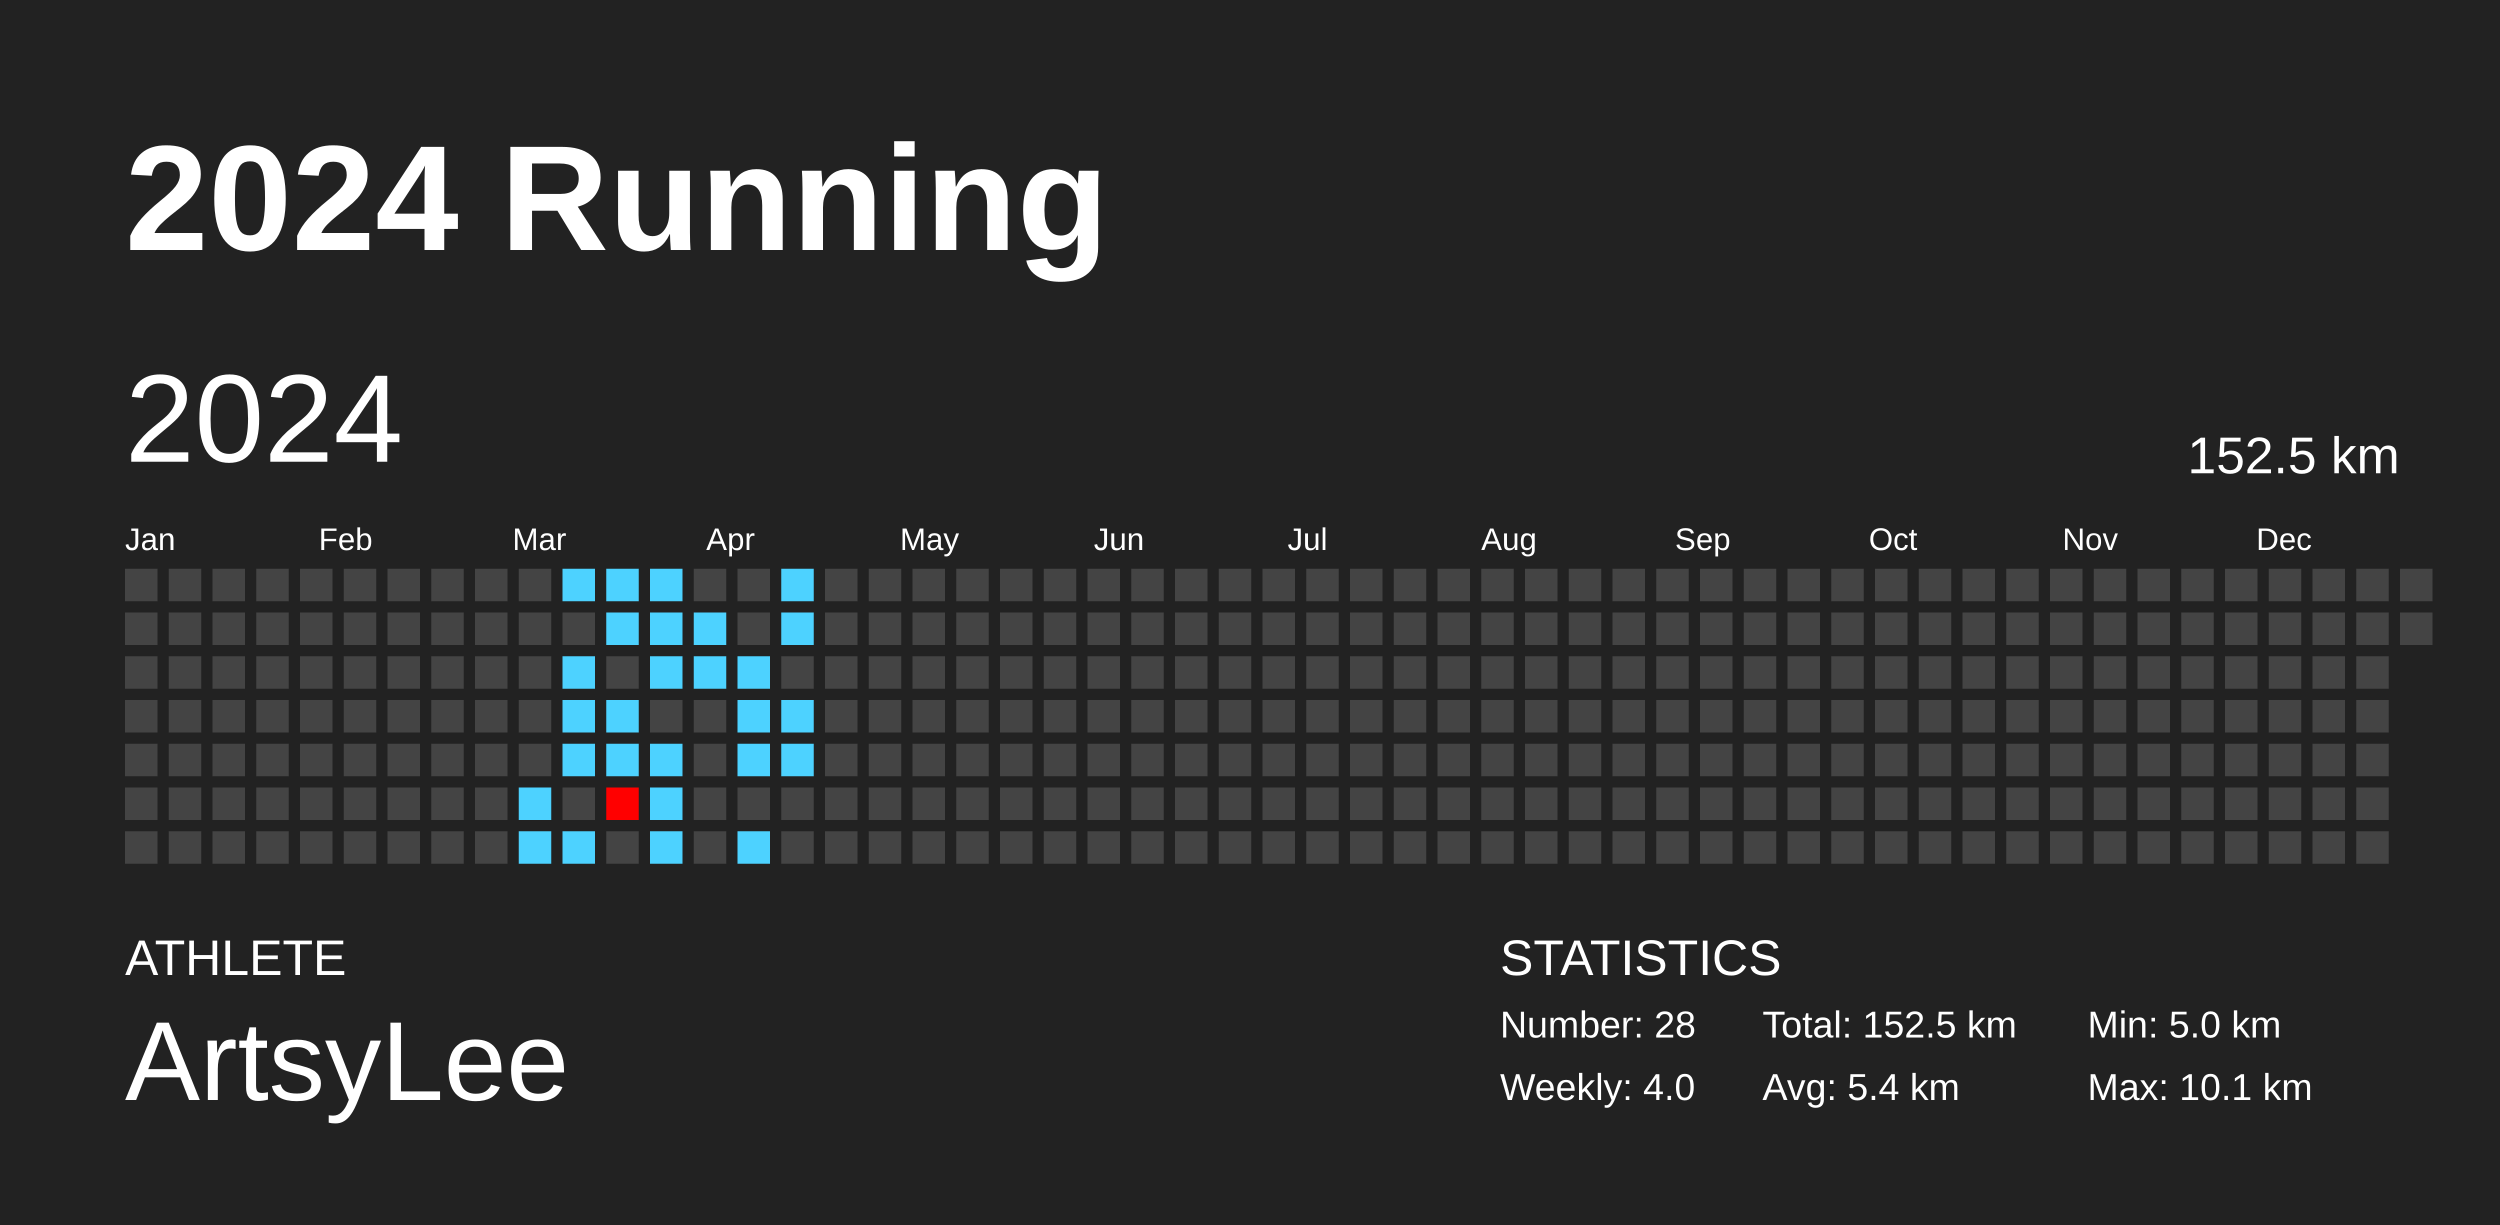
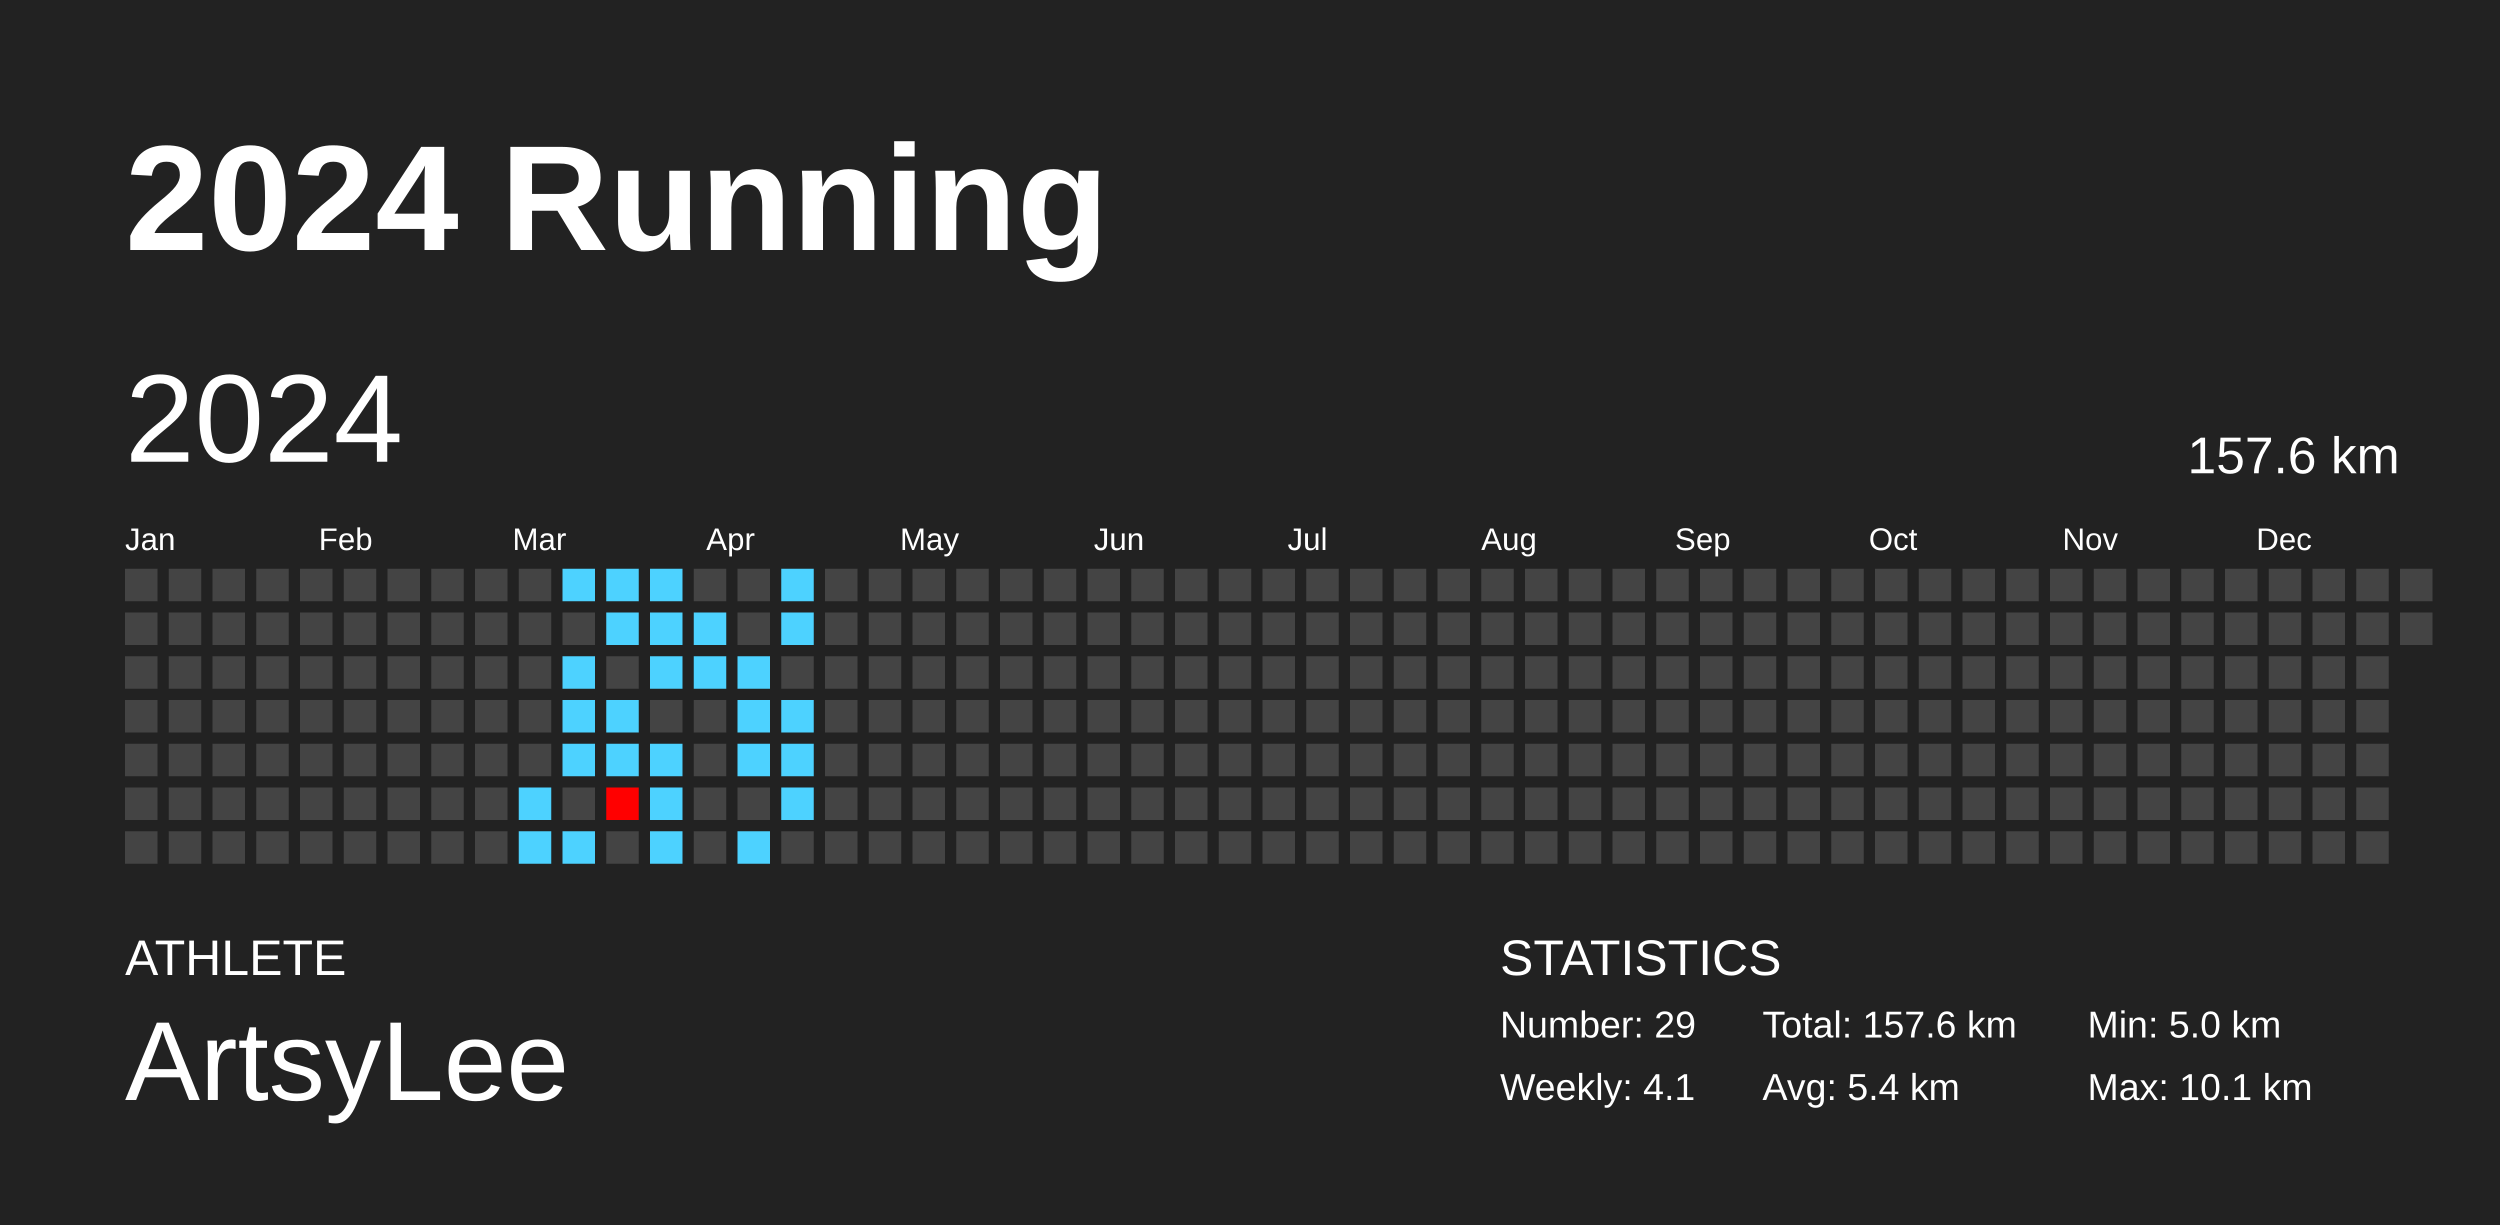
<svg xmlns="http://www.w3.org/2000/svg" baseProfile="full" height="98mm" version="1.1" viewBox="0,0,200,98" width="200mm">
  <defs />
  <rect fill="#222222" height="98" width="200" x="0" y="0" />
  <text fill="#FFFFFF" style="font-size:12px; font-family:Arial; font-weight:bold;" x="10" y="20">2024 Running</text>
  <text fill="#FFFFFF" style="font-size:4px; font-family:Arial" x="10" y="78">ATHLETE</text>
  <text fill="#FFFFFF" style="font-size:9px; font-family:Arial" x="10" y="88">ArtsyLee</text>
  <text fill="#FFFFFF" style="font-size:4px; font-family:Arial" x="120" y="78">STATISTICS</text>
-   <text fill="#FFFFFF" style="font-size:3px; font-family:Arial" x="120" y="83">Number: 28</text>
-   <text fill="#FFFFFF" style="font-size:3px; font-family:Arial" x="120" y="88">Weekly: 4.0</text>
-   <text fill="#FFFFFF" style="font-size:3px; font-family:Arial" x="141" y="83">Total: 152.5 km</text>
+   <text fill="#FFFFFF" style="font-size:3px; font-family:Arial" x="120" y="83">Number: 29</text>
+   <text fill="#FFFFFF" style="font-size:3px; font-family:Arial" x="120" y="88">Weekly: 4.1</text>
+   <text fill="#FFFFFF" style="font-size:3px; font-family:Arial" x="141" y="83">Total: 157.6 km</text>
  <text fill="#FFFFFF" style="font-size:3px; font-family:Arial" x="141" y="88">Avg: 5.4 km</text>
  <text fill="#FFFFFF" style="font-size:3px; font-family:Arial" x="167" y="83">Min: 5.0 km</text>
  <text fill="#FFFFFF" style="font-size:3px; font-family:Arial" x="167" y="88">Max: 10.1 km</text>
  <text dominant-baseline="hanging" fill="#FFFFFF" style="font-size:10.0px; font-family:Arial;" x="10" y="30">2024</text>
-   <text dominant-baseline="hanging" fill="#FFFFFF" style="font-size:4.125px; font-family:Arial;" x="175" y="35">152.5 km</text>
+   <text dominant-baseline="hanging" fill="#FFFFFF" style="font-size:4.125px; font-family:Arial;" x="175" y="35">157.6 km</text>
  <text fill="#FFFFFF" style="font-size:2.5px; font-family:Arial" x="10.0" y="44">Jan</text>
  <text fill="#FFFFFF" style="font-size:2.5px; font-family:Arial" x="25.5" y="44">Feb</text>
  <text fill="#FFFFFF" style="font-size:2.5px; font-family:Arial" x="41.0" y="44">Mar</text>
  <text fill="#FFFFFF" style="font-size:2.5px; font-family:Arial" x="56.5" y="44">Apr</text>
  <text fill="#FFFFFF" style="font-size:2.5px; font-family:Arial" x="72.0" y="44">May</text>
  <text fill="#FFFFFF" style="font-size:2.5px; font-family:Arial" x="87.5" y="44">Jun</text>
  <text fill="#FFFFFF" style="font-size:2.5px; font-family:Arial" x="103.0" y="44">Jul</text>
  <text fill="#FFFFFF" style="font-size:2.5px; font-family:Arial" x="118.5" y="44">Aug</text>
  <text fill="#FFFFFF" style="font-size:2.5px; font-family:Arial" x="134.0" y="44">Sep</text>
  <text fill="#FFFFFF" style="font-size:2.5px; font-family:Arial" x="149.5" y="44">Oct</text>
  <text fill="#FFFFFF" style="font-size:2.5px; font-family:Arial" x="165.0" y="44">Nov</text>
  <text fill="#FFFFFF" style="font-size:2.5px; font-family:Arial" x="180.5" y="44">Dec</text>
  <rect fill="#444444" height="2.6" width="2.6" x="10.0" y="45.5" />
  <rect fill="#444444" height="2.6" width="2.6" x="10.0" y="49.0" />
  <rect fill="#444444" height="2.6" width="2.6" x="10.0" y="52.5" />
  <rect fill="#444444" height="2.6" width="2.6" x="10.0" y="56.0" />
  <rect fill="#444444" height="2.6" width="2.6" x="10.0" y="59.5" />
  <rect fill="#444444" height="2.6" width="2.6" x="10.0" y="63.0" />
  <rect fill="#444444" height="2.6" width="2.6" x="10.0" y="66.5" />
  <rect fill="#444444" height="2.6" width="2.6" x="13.5" y="45.5" />
  <rect fill="#444444" height="2.6" width="2.6" x="13.5" y="49.0" />
  <rect fill="#444444" height="2.6" width="2.6" x="13.5" y="52.5" />
  <rect fill="#444444" height="2.6" width="2.6" x="13.5" y="56.0" />
  <rect fill="#444444" height="2.6" width="2.6" x="13.5" y="59.5" />
  <rect fill="#444444" height="2.6" width="2.6" x="13.5" y="63.0" />
  <rect fill="#444444" height="2.6" width="2.6" x="13.5" y="66.5" />
  <rect fill="#444444" height="2.6" width="2.6" x="17.0" y="45.5" />
  <rect fill="#444444" height="2.6" width="2.6" x="17.0" y="49.0" />
  <rect fill="#444444" height="2.6" width="2.6" x="17.0" y="52.5" />
  <rect fill="#444444" height="2.6" width="2.6" x="17.0" y="56.0" />
  <rect fill="#444444" height="2.6" width="2.6" x="17.0" y="59.5" />
  <rect fill="#444444" height="2.6" width="2.6" x="17.0" y="63.0" />
  <rect fill="#444444" height="2.6" width="2.6" x="17.0" y="66.5" />
  <rect fill="#444444" height="2.6" width="2.6" x="20.5" y="45.5" />
  <rect fill="#444444" height="2.6" width="2.6" x="20.5" y="49.0" />
  <rect fill="#444444" height="2.6" width="2.6" x="20.5" y="52.5" />
  <rect fill="#444444" height="2.6" width="2.6" x="20.5" y="56.0" />
  <rect fill="#444444" height="2.6" width="2.6" x="20.5" y="59.5" />
  <rect fill="#444444" height="2.6" width="2.6" x="20.5" y="63.0" />
  <rect fill="#444444" height="2.6" width="2.6" x="20.5" y="66.5" />
  <rect fill="#444444" height="2.6" width="2.6" x="24.0" y="45.5" />
  <rect fill="#444444" height="2.6" width="2.6" x="24.0" y="49.0" />
  <rect fill="#444444" height="2.6" width="2.6" x="24.0" y="52.5" />
  <rect fill="#444444" height="2.6" width="2.6" x="24.0" y="56.0" />
  <rect fill="#444444" height="2.6" width="2.6" x="24.0" y="59.5" />
  <rect fill="#444444" height="2.6" width="2.6" x="24.0" y="63.0" />
  <rect fill="#444444" height="2.6" width="2.6" x="24.0" y="66.5" />
  <rect fill="#444444" height="2.6" width="2.6" x="27.5" y="45.5" />
  <rect fill="#444444" height="2.6" width="2.6" x="27.5" y="49.0" />
  <rect fill="#444444" height="2.6" width="2.6" x="27.5" y="52.5" />
  <rect fill="#444444" height="2.6" width="2.6" x="27.5" y="56.0" />
  <rect fill="#444444" height="2.6" width="2.6" x="27.5" y="59.5" />
  <rect fill="#444444" height="2.6" width="2.6" x="27.5" y="63.0" />
  <rect fill="#444444" height="2.6" width="2.6" x="27.5" y="66.5" />
  <rect fill="#444444" height="2.6" width="2.6" x="31.0" y="45.5" />
  <rect fill="#444444" height="2.6" width="2.6" x="31.0" y="49.0" />
  <rect fill="#444444" height="2.6" width="2.6" x="31.0" y="52.5" />
  <rect fill="#444444" height="2.6" width="2.6" x="31.0" y="56.0" />
  <rect fill="#444444" height="2.6" width="2.6" x="31.0" y="59.5" />
  <rect fill="#444444" height="2.6" width="2.6" x="31.0" y="63.0" />
  <rect fill="#444444" height="2.6" width="2.6" x="31.0" y="66.5" />
  <rect fill="#444444" height="2.6" width="2.6" x="34.5" y="45.5" />
  <rect fill="#444444" height="2.6" width="2.6" x="34.5" y="49.0" />
  <rect fill="#444444" height="2.6" width="2.6" x="34.5" y="52.5" />
  <rect fill="#444444" height="2.6" width="2.6" x="34.5" y="56.0" />
  <rect fill="#444444" height="2.6" width="2.6" x="34.5" y="59.5" />
  <rect fill="#444444" height="2.6" width="2.6" x="34.5" y="63.0" />
  <rect fill="#444444" height="2.6" width="2.6" x="34.5" y="66.5" />
  <rect fill="#444444" height="2.6" width="2.6" x="38.0" y="45.5" />
  <rect fill="#444444" height="2.6" width="2.6" x="38.0" y="49.0" />
  <rect fill="#444444" height="2.6" width="2.6" x="38.0" y="52.5" />
  <rect fill="#444444" height="2.6" width="2.6" x="38.0" y="56.0" />
  <rect fill="#444444" height="2.6" width="2.6" x="38.0" y="59.5" />
  <rect fill="#444444" height="2.6" width="2.6" x="38.0" y="63.0" />
  <rect fill="#444444" height="2.6" width="2.6" x="38.0" y="66.5" />
  <rect fill="#444444" height="2.6" width="2.6" x="41.5" y="45.5" />
  <rect fill="#444444" height="2.6" width="2.6" x="41.5" y="49.0" />
  <rect fill="#444444" height="2.6" width="2.6" x="41.5" y="52.5" />
  <rect fill="#444444" height="2.6" width="2.6" x="41.5" y="56.0" />
  <rect fill="#444444" height="2.6" width="2.6" x="41.5" y="59.5" />
  <rect fill="#4dd2ff" height="2.6" width="2.6" x="41.5" y="63.0" />
  <rect fill="#4dd2ff" height="2.6" width="2.6" x="41.5" y="66.5" />
  <rect fill="#4dd2ff" height="2.6" width="2.6" x="45.0" y="45.5" />
  <rect fill="#444444" height="2.6" width="2.6" x="45.0" y="49.0" />
  <rect fill="#4dd2ff" height="2.6" width="2.6" x="45.0" y="52.5" />
  <rect fill="#4dd2ff" height="2.6" width="2.6" x="45.0" y="56.0" />
  <rect fill="#4dd2ff" height="2.6" width="2.6" x="45.0" y="59.5" />
  <rect fill="#444444" height="2.6" width="2.6" x="45.0" y="63.0" />
  <rect fill="#4dd2ff" height="2.6" width="2.6" x="45.0" y="66.5" />
  <rect fill="#4dd2ff" height="2.6" width="2.6" x="48.5" y="45.5" />
  <rect fill="#4dd2ff" height="2.6" width="2.6" x="48.5" y="49.0" />
  <rect fill="#444444" height="2.6" width="2.6" x="48.5" y="52.5" />
  <rect fill="#4dd2ff" height="2.6" width="2.6" x="48.5" y="56.0" />
  <rect fill="#4dd2ff" height="2.6" width="2.6" x="48.5" y="59.5" />
  <rect fill="#ff0000" height="2.6" width="2.6" x="48.5" y="63.0" />
  <rect fill="#444444" height="2.6" width="2.6" x="48.5" y="66.5" />
  <rect fill="#4dd2ff" height="2.6" width="2.6" x="52.0" y="45.5" />
  <rect fill="#4dd2ff" height="2.6" width="2.6" x="52.0" y="49.0" />
  <rect fill="#4dd2ff" height="2.6" width="2.6" x="52.0" y="52.5" />
  <rect fill="#444444" height="2.6" width="2.6" x="52.0" y="56.0" />
  <rect fill="#4dd2ff" height="2.6" width="2.6" x="52.0" y="59.5" />
  <rect fill="#4dd2ff" height="2.6" width="2.6" x="52.0" y="63.0" />
  <rect fill="#4dd2ff" height="2.6" width="2.6" x="52.0" y="66.5" />
  <rect fill="#444444" height="2.6" width="2.6" x="55.5" y="45.5" />
  <rect fill="#4dd2ff" height="2.6" width="2.6" x="55.5" y="49.0" />
  <rect fill="#4dd2ff" height="2.6" width="2.6" x="55.5" y="52.5" />
  <rect fill="#444444" height="2.6" width="2.6" x="55.5" y="56.0" />
  <rect fill="#444444" height="2.6" width="2.6" x="55.5" y="59.5" />
  <rect fill="#444444" height="2.6" width="2.6" x="55.5" y="63.0" />
  <rect fill="#444444" height="2.6" width="2.6" x="55.5" y="66.5" />
  <rect fill="#444444" height="2.6" width="2.6" x="59.0" y="45.5" />
  <rect fill="#444444" height="2.6" width="2.6" x="59.0" y="49.0" />
  <rect fill="#4dd2ff" height="2.6" width="2.6" x="59.0" y="52.5" />
  <rect fill="#4dd2ff" height="2.6" width="2.6" x="59.0" y="56.0" />
  <rect fill="#4dd2ff" height="2.6" width="2.6" x="59.0" y="59.5" />
  <rect fill="#444444" height="2.6" width="2.6" x="59.0" y="63.0" />
  <rect fill="#4dd2ff" height="2.6" width="2.6" x="59.0" y="66.5" />
  <rect fill="#4dd2ff" height="2.6" width="2.6" x="62.5" y="45.5" />
  <rect fill="#4dd2ff" height="2.6" width="2.6" x="62.5" y="49.0" />
  <rect fill="#444444" height="2.6" width="2.6" x="62.5" y="52.5" />
  <rect fill="#4dd2ff" height="2.6" width="2.6" x="62.5" y="56.0" />
  <rect fill="#4dd2ff" height="2.6" width="2.6" x="62.5" y="59.5" />
-   <rect fill="#444444" height="2.6" width="2.6" x="62.5" y="63.0" />
+   <rect fill="#4dd2ff" height="2.6" width="2.6" x="62.5" y="63.0" />
  <rect fill="#444444" height="2.6" width="2.6" x="62.5" y="66.5" />
  <rect fill="#444444" height="2.6" width="2.6" x="66.0" y="45.5" />
  <rect fill="#444444" height="2.6" width="2.6" x="66.0" y="49.0" />
  <rect fill="#444444" height="2.6" width="2.6" x="66.0" y="52.5" />
  <rect fill="#444444" height="2.6" width="2.6" x="66.0" y="56.0" />
  <rect fill="#444444" height="2.6" width="2.6" x="66.0" y="59.5" />
  <rect fill="#444444" height="2.6" width="2.6" x="66.0" y="63.0" />
  <rect fill="#444444" height="2.6" width="2.6" x="66.0" y="66.5" />
  <rect fill="#444444" height="2.6" width="2.6" x="69.5" y="45.5" />
  <rect fill="#444444" height="2.6" width="2.6" x="69.5" y="49.0" />
  <rect fill="#444444" height="2.6" width="2.6" x="69.5" y="52.5" />
  <rect fill="#444444" height="2.6" width="2.6" x="69.5" y="56.0" />
  <rect fill="#444444" height="2.6" width="2.6" x="69.5" y="59.5" />
  <rect fill="#444444" height="2.6" width="2.6" x="69.5" y="63.0" />
  <rect fill="#444444" height="2.6" width="2.6" x="69.5" y="66.5" />
  <rect fill="#444444" height="2.6" width="2.6" x="73.0" y="45.5" />
  <rect fill="#444444" height="2.6" width="2.6" x="73.0" y="49.0" />
  <rect fill="#444444" height="2.6" width="2.6" x="73.0" y="52.5" />
  <rect fill="#444444" height="2.6" width="2.6" x="73.0" y="56.0" />
  <rect fill="#444444" height="2.6" width="2.6" x="73.0" y="59.5" />
  <rect fill="#444444" height="2.6" width="2.6" x="73.0" y="63.0" />
  <rect fill="#444444" height="2.6" width="2.6" x="73.0" y="66.5" />
  <rect fill="#444444" height="2.6" width="2.6" x="76.5" y="45.5" />
  <rect fill="#444444" height="2.6" width="2.6" x="76.5" y="49.0" />
  <rect fill="#444444" height="2.6" width="2.6" x="76.5" y="52.5" />
  <rect fill="#444444" height="2.6" width="2.6" x="76.5" y="56.0" />
  <rect fill="#444444" height="2.6" width="2.6" x="76.5" y="59.5" />
  <rect fill="#444444" height="2.6" width="2.6" x="76.5" y="63.0" />
  <rect fill="#444444" height="2.6" width="2.6" x="76.5" y="66.5" />
  <rect fill="#444444" height="2.6" width="2.6" x="80.0" y="45.5" />
  <rect fill="#444444" height="2.6" width="2.6" x="80.0" y="49.0" />
  <rect fill="#444444" height="2.6" width="2.6" x="80.0" y="52.5" />
  <rect fill="#444444" height="2.6" width="2.6" x="80.0" y="56.0" />
  <rect fill="#444444" height="2.6" width="2.6" x="80.0" y="59.5" />
  <rect fill="#444444" height="2.6" width="2.6" x="80.0" y="63.0" />
  <rect fill="#444444" height="2.6" width="2.6" x="80.0" y="66.5" />
  <rect fill="#444444" height="2.6" width="2.6" x="83.5" y="45.5" />
  <rect fill="#444444" height="2.6" width="2.6" x="83.5" y="49.0" />
  <rect fill="#444444" height="2.6" width="2.6" x="83.5" y="52.5" />
  <rect fill="#444444" height="2.6" width="2.6" x="83.5" y="56.0" />
  <rect fill="#444444" height="2.6" width="2.6" x="83.5" y="59.5" />
  <rect fill="#444444" height="2.6" width="2.6" x="83.5" y="63.0" />
  <rect fill="#444444" height="2.6" width="2.6" x="83.5" y="66.5" />
  <rect fill="#444444" height="2.6" width="2.6" x="87.0" y="45.5" />
  <rect fill="#444444" height="2.6" width="2.6" x="87.0" y="49.0" />
  <rect fill="#444444" height="2.6" width="2.6" x="87.0" y="52.5" />
  <rect fill="#444444" height="2.6" width="2.6" x="87.0" y="56.0" />
  <rect fill="#444444" height="2.6" width="2.6" x="87.0" y="59.5" />
  <rect fill="#444444" height="2.6" width="2.6" x="87.0" y="63.0" />
  <rect fill="#444444" height="2.6" width="2.6" x="87.0" y="66.5" />
  <rect fill="#444444" height="2.6" width="2.6" x="90.5" y="45.5" />
  <rect fill="#444444" height="2.6" width="2.6" x="90.5" y="49.0" />
  <rect fill="#444444" height="2.6" width="2.6" x="90.5" y="52.5" />
  <rect fill="#444444" height="2.6" width="2.6" x="90.5" y="56.0" />
  <rect fill="#444444" height="2.6" width="2.6" x="90.5" y="59.5" />
  <rect fill="#444444" height="2.6" width="2.6" x="90.5" y="63.0" />
  <rect fill="#444444" height="2.6" width="2.6" x="90.5" y="66.5" />
  <rect fill="#444444" height="2.6" width="2.6" x="94.0" y="45.5" />
  <rect fill="#444444" height="2.6" width="2.6" x="94.0" y="49.0" />
  <rect fill="#444444" height="2.6" width="2.6" x="94.0" y="52.5" />
  <rect fill="#444444" height="2.6" width="2.6" x="94.0" y="56.0" />
  <rect fill="#444444" height="2.6" width="2.6" x="94.0" y="59.5" />
  <rect fill="#444444" height="2.6" width="2.6" x="94.0" y="63.0" />
  <rect fill="#444444" height="2.6" width="2.6" x="94.0" y="66.5" />
  <rect fill="#444444" height="2.6" width="2.6" x="97.5" y="45.5" />
  <rect fill="#444444" height="2.6" width="2.6" x="97.5" y="49.0" />
  <rect fill="#444444" height="2.6" width="2.6" x="97.5" y="52.5" />
  <rect fill="#444444" height="2.6" width="2.6" x="97.5" y="56.0" />
  <rect fill="#444444" height="2.6" width="2.6" x="97.5" y="59.5" />
  <rect fill="#444444" height="2.6" width="2.6" x="97.5" y="63.0" />
  <rect fill="#444444" height="2.6" width="2.6" x="97.5" y="66.5" />
  <rect fill="#444444" height="2.6" width="2.6" x="101.0" y="45.5" />
  <rect fill="#444444" height="2.6" width="2.6" x="101.0" y="49.0" />
  <rect fill="#444444" height="2.6" width="2.6" x="101.0" y="52.5" />
  <rect fill="#444444" height="2.6" width="2.6" x="101.0" y="56.0" />
  <rect fill="#444444" height="2.6" width="2.6" x="101.0" y="59.5" />
  <rect fill="#444444" height="2.6" width="2.6" x="101.0" y="63.0" />
  <rect fill="#444444" height="2.6" width="2.6" x="101.0" y="66.5" />
  <rect fill="#444444" height="2.6" width="2.6" x="104.5" y="45.5" />
  <rect fill="#444444" height="2.6" width="2.6" x="104.5" y="49.0" />
  <rect fill="#444444" height="2.6" width="2.6" x="104.5" y="52.5" />
  <rect fill="#444444" height="2.6" width="2.6" x="104.5" y="56.0" />
  <rect fill="#444444" height="2.6" width="2.6" x="104.5" y="59.5" />
  <rect fill="#444444" height="2.6" width="2.6" x="104.5" y="63.0" />
  <rect fill="#444444" height="2.6" width="2.6" x="104.5" y="66.5" />
  <rect fill="#444444" height="2.6" width="2.6" x="108.0" y="45.5" />
  <rect fill="#444444" height="2.6" width="2.6" x="108.0" y="49.0" />
  <rect fill="#444444" height="2.6" width="2.6" x="108.0" y="52.5" />
  <rect fill="#444444" height="2.6" width="2.6" x="108.0" y="56.0" />
  <rect fill="#444444" height="2.6" width="2.6" x="108.0" y="59.5" />
  <rect fill="#444444" height="2.6" width="2.6" x="108.0" y="63.0" />
  <rect fill="#444444" height="2.6" width="2.6" x="108.0" y="66.5" />
  <rect fill="#444444" height="2.6" width="2.6" x="111.5" y="45.5" />
  <rect fill="#444444" height="2.6" width="2.6" x="111.5" y="49.0" />
  <rect fill="#444444" height="2.6" width="2.6" x="111.5" y="52.5" />
  <rect fill="#444444" height="2.6" width="2.6" x="111.5" y="56.0" />
  <rect fill="#444444" height="2.6" width="2.6" x="111.5" y="59.5" />
  <rect fill="#444444" height="2.6" width="2.6" x="111.5" y="63.0" />
  <rect fill="#444444" height="2.6" width="2.6" x="111.5" y="66.5" />
  <rect fill="#444444" height="2.6" width="2.6" x="115.0" y="45.5" />
  <rect fill="#444444" height="2.6" width="2.6" x="115.0" y="49.0" />
  <rect fill="#444444" height="2.6" width="2.6" x="115.0" y="52.5" />
  <rect fill="#444444" height="2.6" width="2.6" x="115.0" y="56.0" />
  <rect fill="#444444" height="2.6" width="2.6" x="115.0" y="59.5" />
  <rect fill="#444444" height="2.6" width="2.6" x="115.0" y="63.0" />
  <rect fill="#444444" height="2.6" width="2.6" x="115.0" y="66.5" />
  <rect fill="#444444" height="2.6" width="2.6" x="118.5" y="45.5" />
  <rect fill="#444444" height="2.6" width="2.6" x="118.5" y="49.0" />
  <rect fill="#444444" height="2.6" width="2.6" x="118.5" y="52.5" />
  <rect fill="#444444" height="2.6" width="2.6" x="118.5" y="56.0" />
  <rect fill="#444444" height="2.6" width="2.6" x="118.5" y="59.5" />
  <rect fill="#444444" height="2.6" width="2.6" x="118.5" y="63.0" />
  <rect fill="#444444" height="2.6" width="2.6" x="118.5" y="66.5" />
  <rect fill="#444444" height="2.6" width="2.6" x="122.0" y="45.5" />
  <rect fill="#444444" height="2.6" width="2.6" x="122.0" y="49.0" />
  <rect fill="#444444" height="2.6" width="2.6" x="122.0" y="52.5" />
  <rect fill="#444444" height="2.6" width="2.6" x="122.0" y="56.0" />
  <rect fill="#444444" height="2.6" width="2.6" x="122.0" y="59.5" />
  <rect fill="#444444" height="2.6" width="2.6" x="122.0" y="63.0" />
  <rect fill="#444444" height="2.6" width="2.6" x="122.0" y="66.5" />
  <rect fill="#444444" height="2.6" width="2.6" x="125.5" y="45.5" />
  <rect fill="#444444" height="2.6" width="2.6" x="125.5" y="49.0" />
  <rect fill="#444444" height="2.6" width="2.6" x="125.5" y="52.5" />
  <rect fill="#444444" height="2.6" width="2.6" x="125.5" y="56.0" />
  <rect fill="#444444" height="2.6" width="2.6" x="125.5" y="59.5" />
  <rect fill="#444444" height="2.6" width="2.6" x="125.5" y="63.0" />
  <rect fill="#444444" height="2.6" width="2.6" x="125.5" y="66.5" />
  <rect fill="#444444" height="2.6" width="2.6" x="129.0" y="45.5" />
  <rect fill="#444444" height="2.6" width="2.6" x="129.0" y="49.0" />
  <rect fill="#444444" height="2.6" width="2.6" x="129.0" y="52.5" />
  <rect fill="#444444" height="2.6" width="2.6" x="129.0" y="56.0" />
  <rect fill="#444444" height="2.6" width="2.6" x="129.0" y="59.5" />
  <rect fill="#444444" height="2.6" width="2.6" x="129.0" y="63.0" />
  <rect fill="#444444" height="2.6" width="2.6" x="129.0" y="66.5" />
  <rect fill="#444444" height="2.6" width="2.6" x="132.5" y="45.5" />
  <rect fill="#444444" height="2.6" width="2.6" x="132.5" y="49.0" />
  <rect fill="#444444" height="2.6" width="2.6" x="132.5" y="52.5" />
  <rect fill="#444444" height="2.6" width="2.6" x="132.5" y="56.0" />
  <rect fill="#444444" height="2.6" width="2.6" x="132.5" y="59.5" />
  <rect fill="#444444" height="2.6" width="2.6" x="132.5" y="63.0" />
  <rect fill="#444444" height="2.6" width="2.6" x="132.5" y="66.5" />
  <rect fill="#444444" height="2.6" width="2.6" x="136.0" y="45.5" />
  <rect fill="#444444" height="2.6" width="2.6" x="136.0" y="49.0" />
  <rect fill="#444444" height="2.6" width="2.6" x="136.0" y="52.5" />
  <rect fill="#444444" height="2.6" width="2.6" x="136.0" y="56.0" />
  <rect fill="#444444" height="2.6" width="2.6" x="136.0" y="59.5" />
  <rect fill="#444444" height="2.6" width="2.6" x="136.0" y="63.0" />
  <rect fill="#444444" height="2.6" width="2.6" x="136.0" y="66.5" />
  <rect fill="#444444" height="2.6" width="2.6" x="139.5" y="45.5" />
  <rect fill="#444444" height="2.6" width="2.6" x="139.5" y="49.0" />
  <rect fill="#444444" height="2.6" width="2.6" x="139.5" y="52.5" />
  <rect fill="#444444" height="2.6" width="2.6" x="139.5" y="56.0" />
  <rect fill="#444444" height="2.6" width="2.6" x="139.5" y="59.5" />
  <rect fill="#444444" height="2.6" width="2.6" x="139.5" y="63.0" />
  <rect fill="#444444" height="2.6" width="2.6" x="139.5" y="66.5" />
  <rect fill="#444444" height="2.6" width="2.6" x="143.0" y="45.5" />
  <rect fill="#444444" height="2.6" width="2.6" x="143.0" y="49.0" />
  <rect fill="#444444" height="2.6" width="2.6" x="143.0" y="52.5" />
  <rect fill="#444444" height="2.6" width="2.6" x="143.0" y="56.0" />
  <rect fill="#444444" height="2.6" width="2.6" x="143.0" y="59.5" />
  <rect fill="#444444" height="2.6" width="2.6" x="143.0" y="63.0" />
  <rect fill="#444444" height="2.6" width="2.6" x="143.0" y="66.5" />
  <rect fill="#444444" height="2.6" width="2.6" x="146.5" y="45.5" />
  <rect fill="#444444" height="2.6" width="2.6" x="146.5" y="49.0" />
  <rect fill="#444444" height="2.6" width="2.6" x="146.5" y="52.5" />
  <rect fill="#444444" height="2.6" width="2.6" x="146.5" y="56.0" />
  <rect fill="#444444" height="2.6" width="2.6" x="146.5" y="59.5" />
  <rect fill="#444444" height="2.6" width="2.6" x="146.5" y="63.0" />
  <rect fill="#444444" height="2.6" width="2.6" x="146.5" y="66.5" />
  <rect fill="#444444" height="2.6" width="2.6" x="150.0" y="45.5" />
  <rect fill="#444444" height="2.6" width="2.6" x="150.0" y="49.0" />
  <rect fill="#444444" height="2.6" width="2.6" x="150.0" y="52.5" />
  <rect fill="#444444" height="2.6" width="2.6" x="150.0" y="56.0" />
  <rect fill="#444444" height="2.6" width="2.6" x="150.0" y="59.5" />
  <rect fill="#444444" height="2.6" width="2.6" x="150.0" y="63.0" />
  <rect fill="#444444" height="2.6" width="2.6" x="150.0" y="66.5" />
  <rect fill="#444444" height="2.6" width="2.6" x="153.5" y="45.5" />
  <rect fill="#444444" height="2.6" width="2.6" x="153.5" y="49.0" />
  <rect fill="#444444" height="2.6" width="2.6" x="153.5" y="52.5" />
  <rect fill="#444444" height="2.6" width="2.6" x="153.5" y="56.0" />
  <rect fill="#444444" height="2.6" width="2.6" x="153.5" y="59.5" />
  <rect fill="#444444" height="2.6" width="2.6" x="153.5" y="63.0" />
  <rect fill="#444444" height="2.6" width="2.6" x="153.5" y="66.5" />
  <rect fill="#444444" height="2.6" width="2.6" x="157.0" y="45.5" />
  <rect fill="#444444" height="2.6" width="2.6" x="157.0" y="49.0" />
  <rect fill="#444444" height="2.6" width="2.6" x="157.0" y="52.5" />
  <rect fill="#444444" height="2.6" width="2.6" x="157.0" y="56.0" />
  <rect fill="#444444" height="2.6" width="2.6" x="157.0" y="59.5" />
  <rect fill="#444444" height="2.6" width="2.6" x="157.0" y="63.0" />
  <rect fill="#444444" height="2.6" width="2.6" x="157.0" y="66.5" />
  <rect fill="#444444" height="2.6" width="2.6" x="160.5" y="45.5" />
  <rect fill="#444444" height="2.6" width="2.6" x="160.5" y="49.0" />
  <rect fill="#444444" height="2.6" width="2.6" x="160.5" y="52.5" />
  <rect fill="#444444" height="2.6" width="2.6" x="160.5" y="56.0" />
  <rect fill="#444444" height="2.6" width="2.6" x="160.5" y="59.5" />
  <rect fill="#444444" height="2.6" width="2.6" x="160.5" y="63.0" />
  <rect fill="#444444" height="2.6" width="2.6" x="160.5" y="66.5" />
  <rect fill="#444444" height="2.6" width="2.6" x="164.0" y="45.5" />
  <rect fill="#444444" height="2.6" width="2.6" x="164.0" y="49.0" />
  <rect fill="#444444" height="2.6" width="2.6" x="164.0" y="52.5" />
  <rect fill="#444444" height="2.6" width="2.6" x="164.0" y="56.0" />
  <rect fill="#444444" height="2.6" width="2.6" x="164.0" y="59.5" />
  <rect fill="#444444" height="2.6" width="2.6" x="164.0" y="63.0" />
  <rect fill="#444444" height="2.6" width="2.6" x="164.0" y="66.5" />
  <rect fill="#444444" height="2.6" width="2.6" x="167.5" y="45.5" />
  <rect fill="#444444" height="2.6" width="2.6" x="167.5" y="49.0" />
  <rect fill="#444444" height="2.6" width="2.6" x="167.5" y="52.5" />
  <rect fill="#444444" height="2.6" width="2.6" x="167.5" y="56.0" />
  <rect fill="#444444" height="2.6" width="2.6" x="167.5" y="59.5" />
  <rect fill="#444444" height="2.6" width="2.6" x="167.5" y="63.0" />
  <rect fill="#444444" height="2.6" width="2.6" x="167.5" y="66.5" />
  <rect fill="#444444" height="2.6" width="2.6" x="171.0" y="45.5" />
  <rect fill="#444444" height="2.6" width="2.6" x="171.0" y="49.0" />
  <rect fill="#444444" height="2.6" width="2.6" x="171.0" y="52.5" />
  <rect fill="#444444" height="2.6" width="2.6" x="171.0" y="56.0" />
  <rect fill="#444444" height="2.6" width="2.6" x="171.0" y="59.5" />
  <rect fill="#444444" height="2.6" width="2.6" x="171.0" y="63.0" />
  <rect fill="#444444" height="2.6" width="2.6" x="171.0" y="66.5" />
  <rect fill="#444444" height="2.6" width="2.6" x="174.5" y="45.5" />
  <rect fill="#444444" height="2.6" width="2.6" x="174.5" y="49.0" />
  <rect fill="#444444" height="2.6" width="2.6" x="174.5" y="52.5" />
  <rect fill="#444444" height="2.6" width="2.6" x="174.5" y="56.0" />
  <rect fill="#444444" height="2.6" width="2.6" x="174.5" y="59.5" />
  <rect fill="#444444" height="2.6" width="2.6" x="174.5" y="63.0" />
  <rect fill="#444444" height="2.6" width="2.6" x="174.5" y="66.5" />
  <rect fill="#444444" height="2.6" width="2.6" x="178.0" y="45.5" />
  <rect fill="#444444" height="2.6" width="2.6" x="178.0" y="49.0" />
  <rect fill="#444444" height="2.6" width="2.6" x="178.0" y="52.5" />
  <rect fill="#444444" height="2.6" width="2.6" x="178.0" y="56.0" />
  <rect fill="#444444" height="2.6" width="2.6" x="178.0" y="59.5" />
  <rect fill="#444444" height="2.6" width="2.6" x="178.0" y="63.0" />
  <rect fill="#444444" height="2.6" width="2.6" x="178.0" y="66.5" />
  <rect fill="#444444" height="2.6" width="2.6" x="181.5" y="45.5" />
  <rect fill="#444444" height="2.6" width="2.6" x="181.5" y="49.0" />
  <rect fill="#444444" height="2.6" width="2.6" x="181.5" y="52.5" />
  <rect fill="#444444" height="2.6" width="2.6" x="181.5" y="56.0" />
  <rect fill="#444444" height="2.6" width="2.6" x="181.5" y="59.5" />
  <rect fill="#444444" height="2.6" width="2.6" x="181.5" y="63.0" />
  <rect fill="#444444" height="2.6" width="2.6" x="181.5" y="66.5" />
  <rect fill="#444444" height="2.6" width="2.6" x="185.0" y="45.5" />
  <rect fill="#444444" height="2.6" width="2.6" x="185.0" y="49.0" />
  <rect fill="#444444" height="2.6" width="2.6" x="185.0" y="52.5" />
  <rect fill="#444444" height="2.6" width="2.6" x="185.0" y="56.0" />
  <rect fill="#444444" height="2.6" width="2.6" x="185.0" y="59.5" />
  <rect fill="#444444" height="2.6" width="2.6" x="185.0" y="63.0" />
  <rect fill="#444444" height="2.6" width="2.6" x="185.0" y="66.5" />
  <rect fill="#444444" height="2.6" width="2.6" x="188.5" y="45.5" />
  <rect fill="#444444" height="2.6" width="2.6" x="188.5" y="49.0" />
  <rect fill="#444444" height="2.6" width="2.6" x="188.5" y="52.5" />
  <rect fill="#444444" height="2.6" width="2.6" x="188.5" y="56.0" />
  <rect fill="#444444" height="2.6" width="2.6" x="188.5" y="59.5" />
  <rect fill="#444444" height="2.6" width="2.6" x="188.5" y="63.0" />
  <rect fill="#444444" height="2.6" width="2.6" x="188.5" y="66.5" />
  <rect fill="#444444" height="2.6" width="2.6" x="192.0" y="45.5" />
  <rect fill="#444444" height="2.6" width="2.6" x="192.0" y="49.0" />
</svg>
